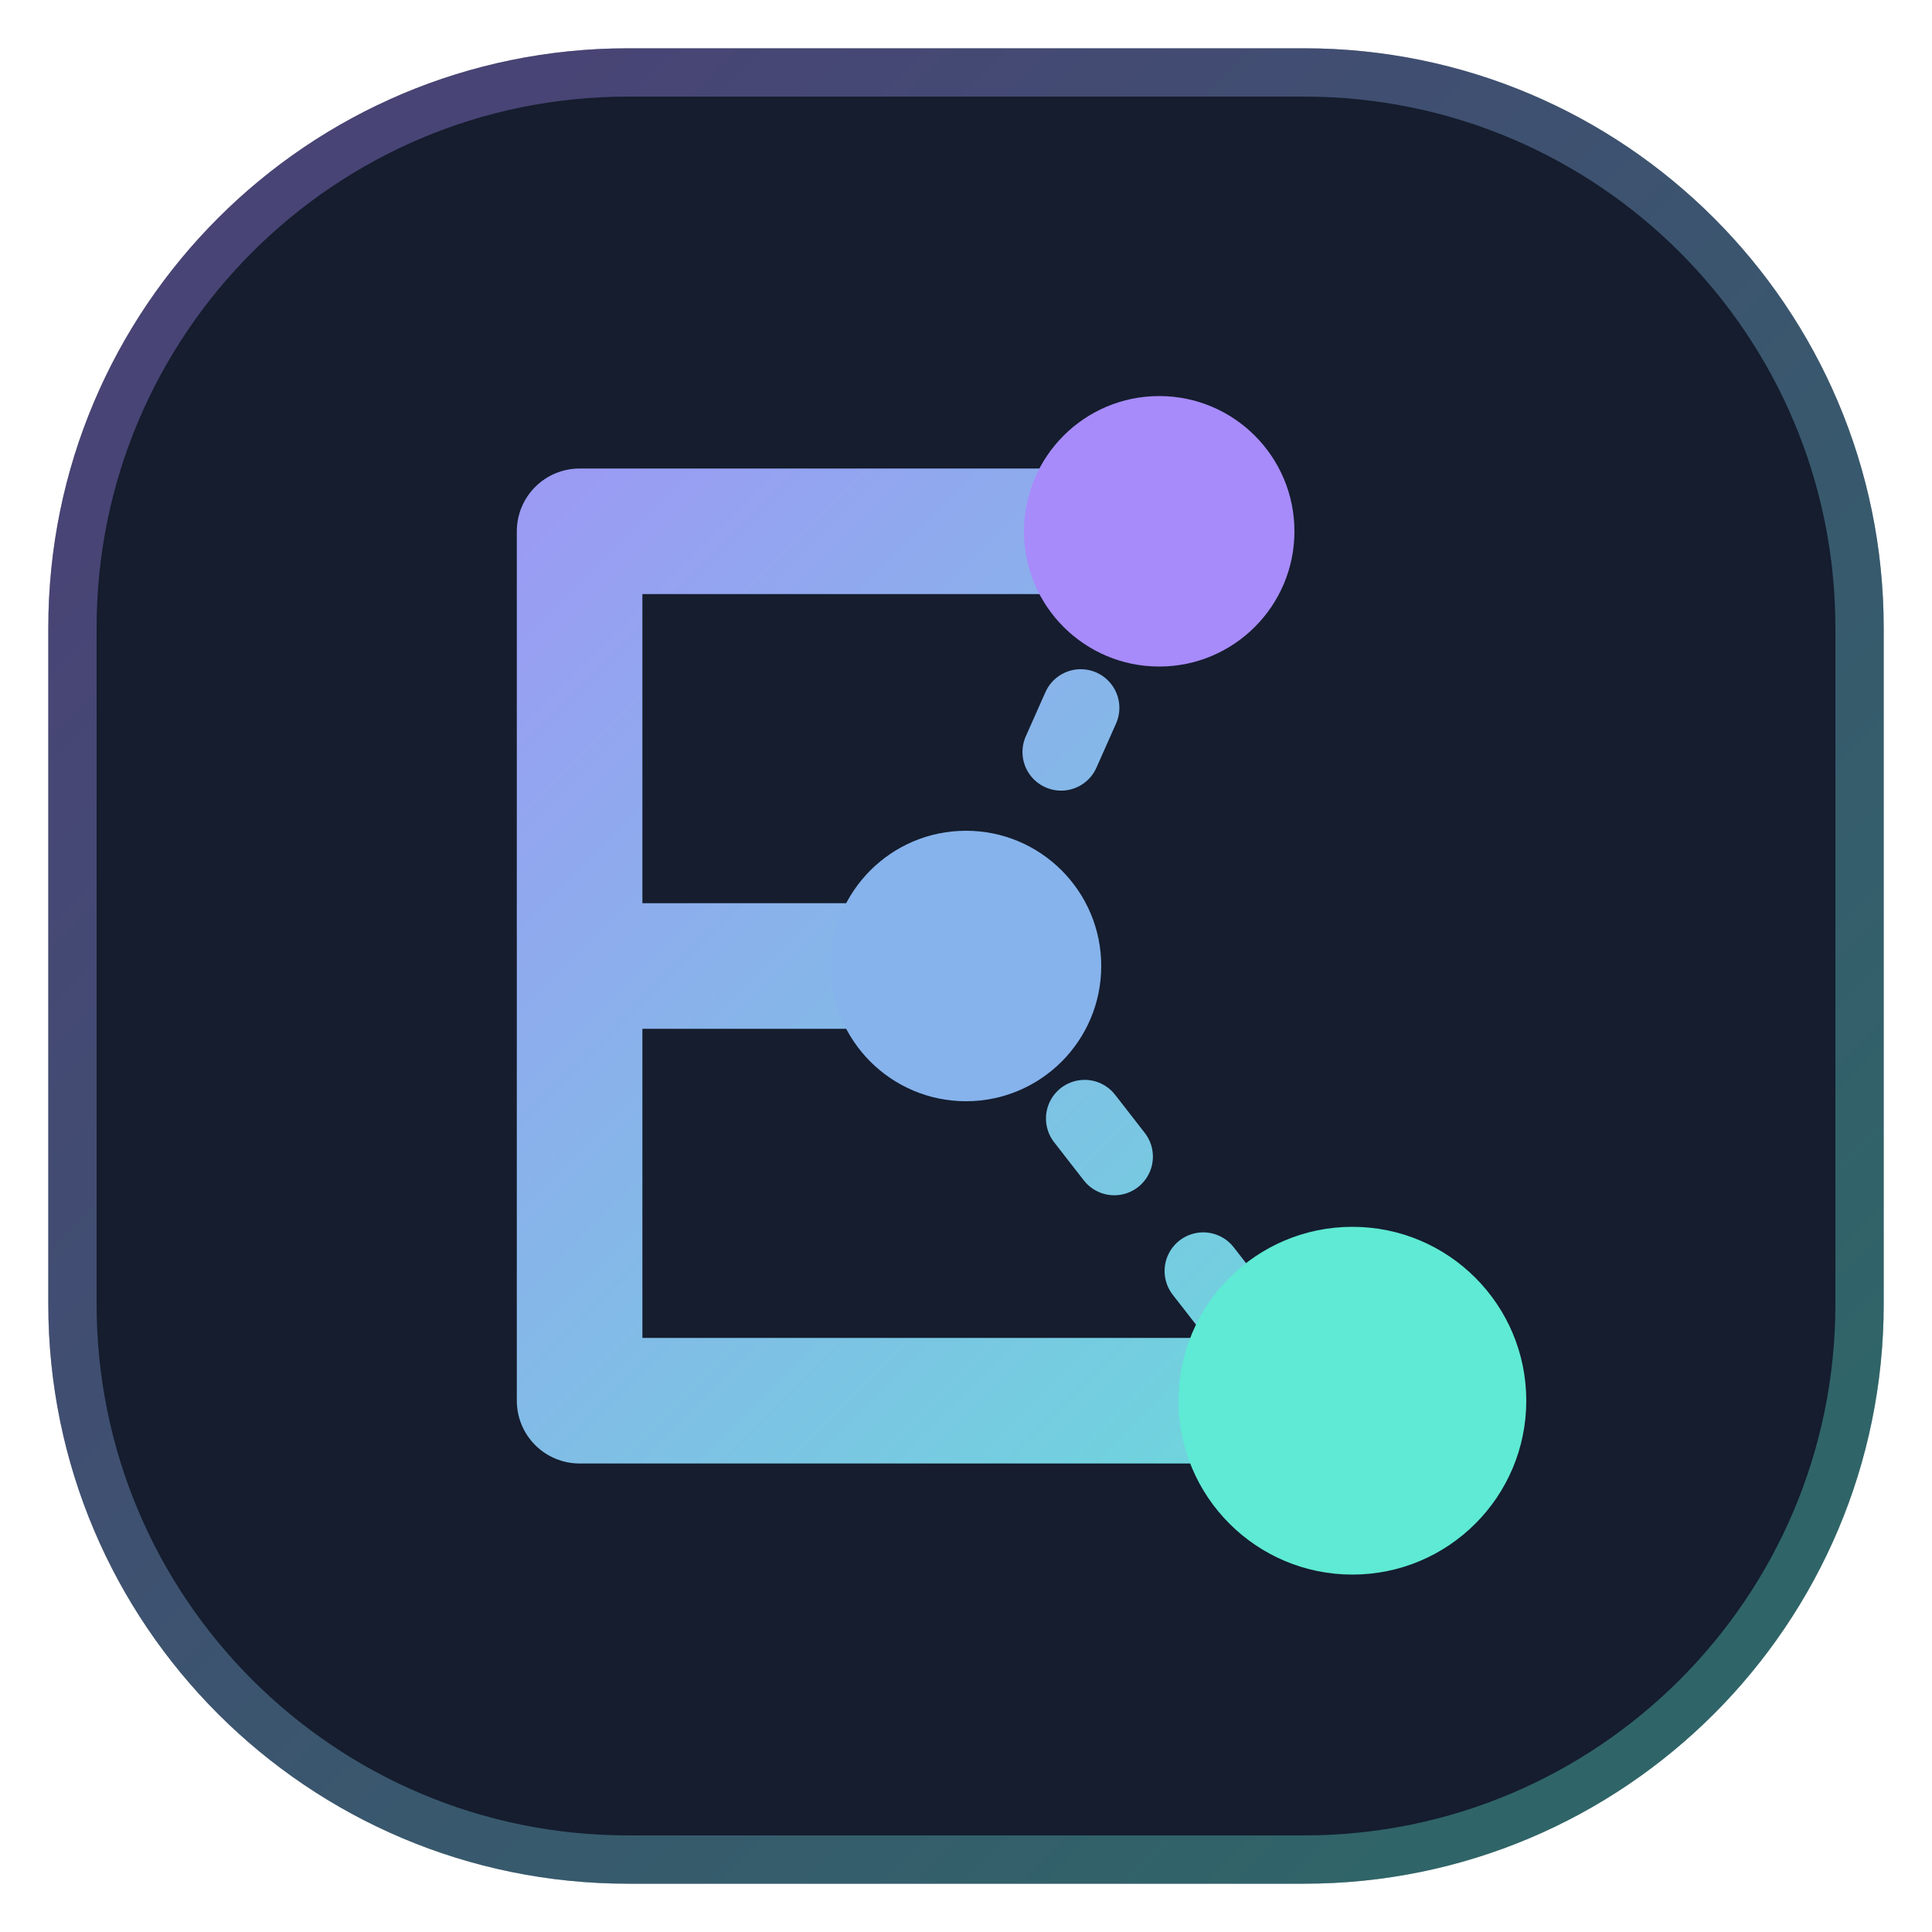
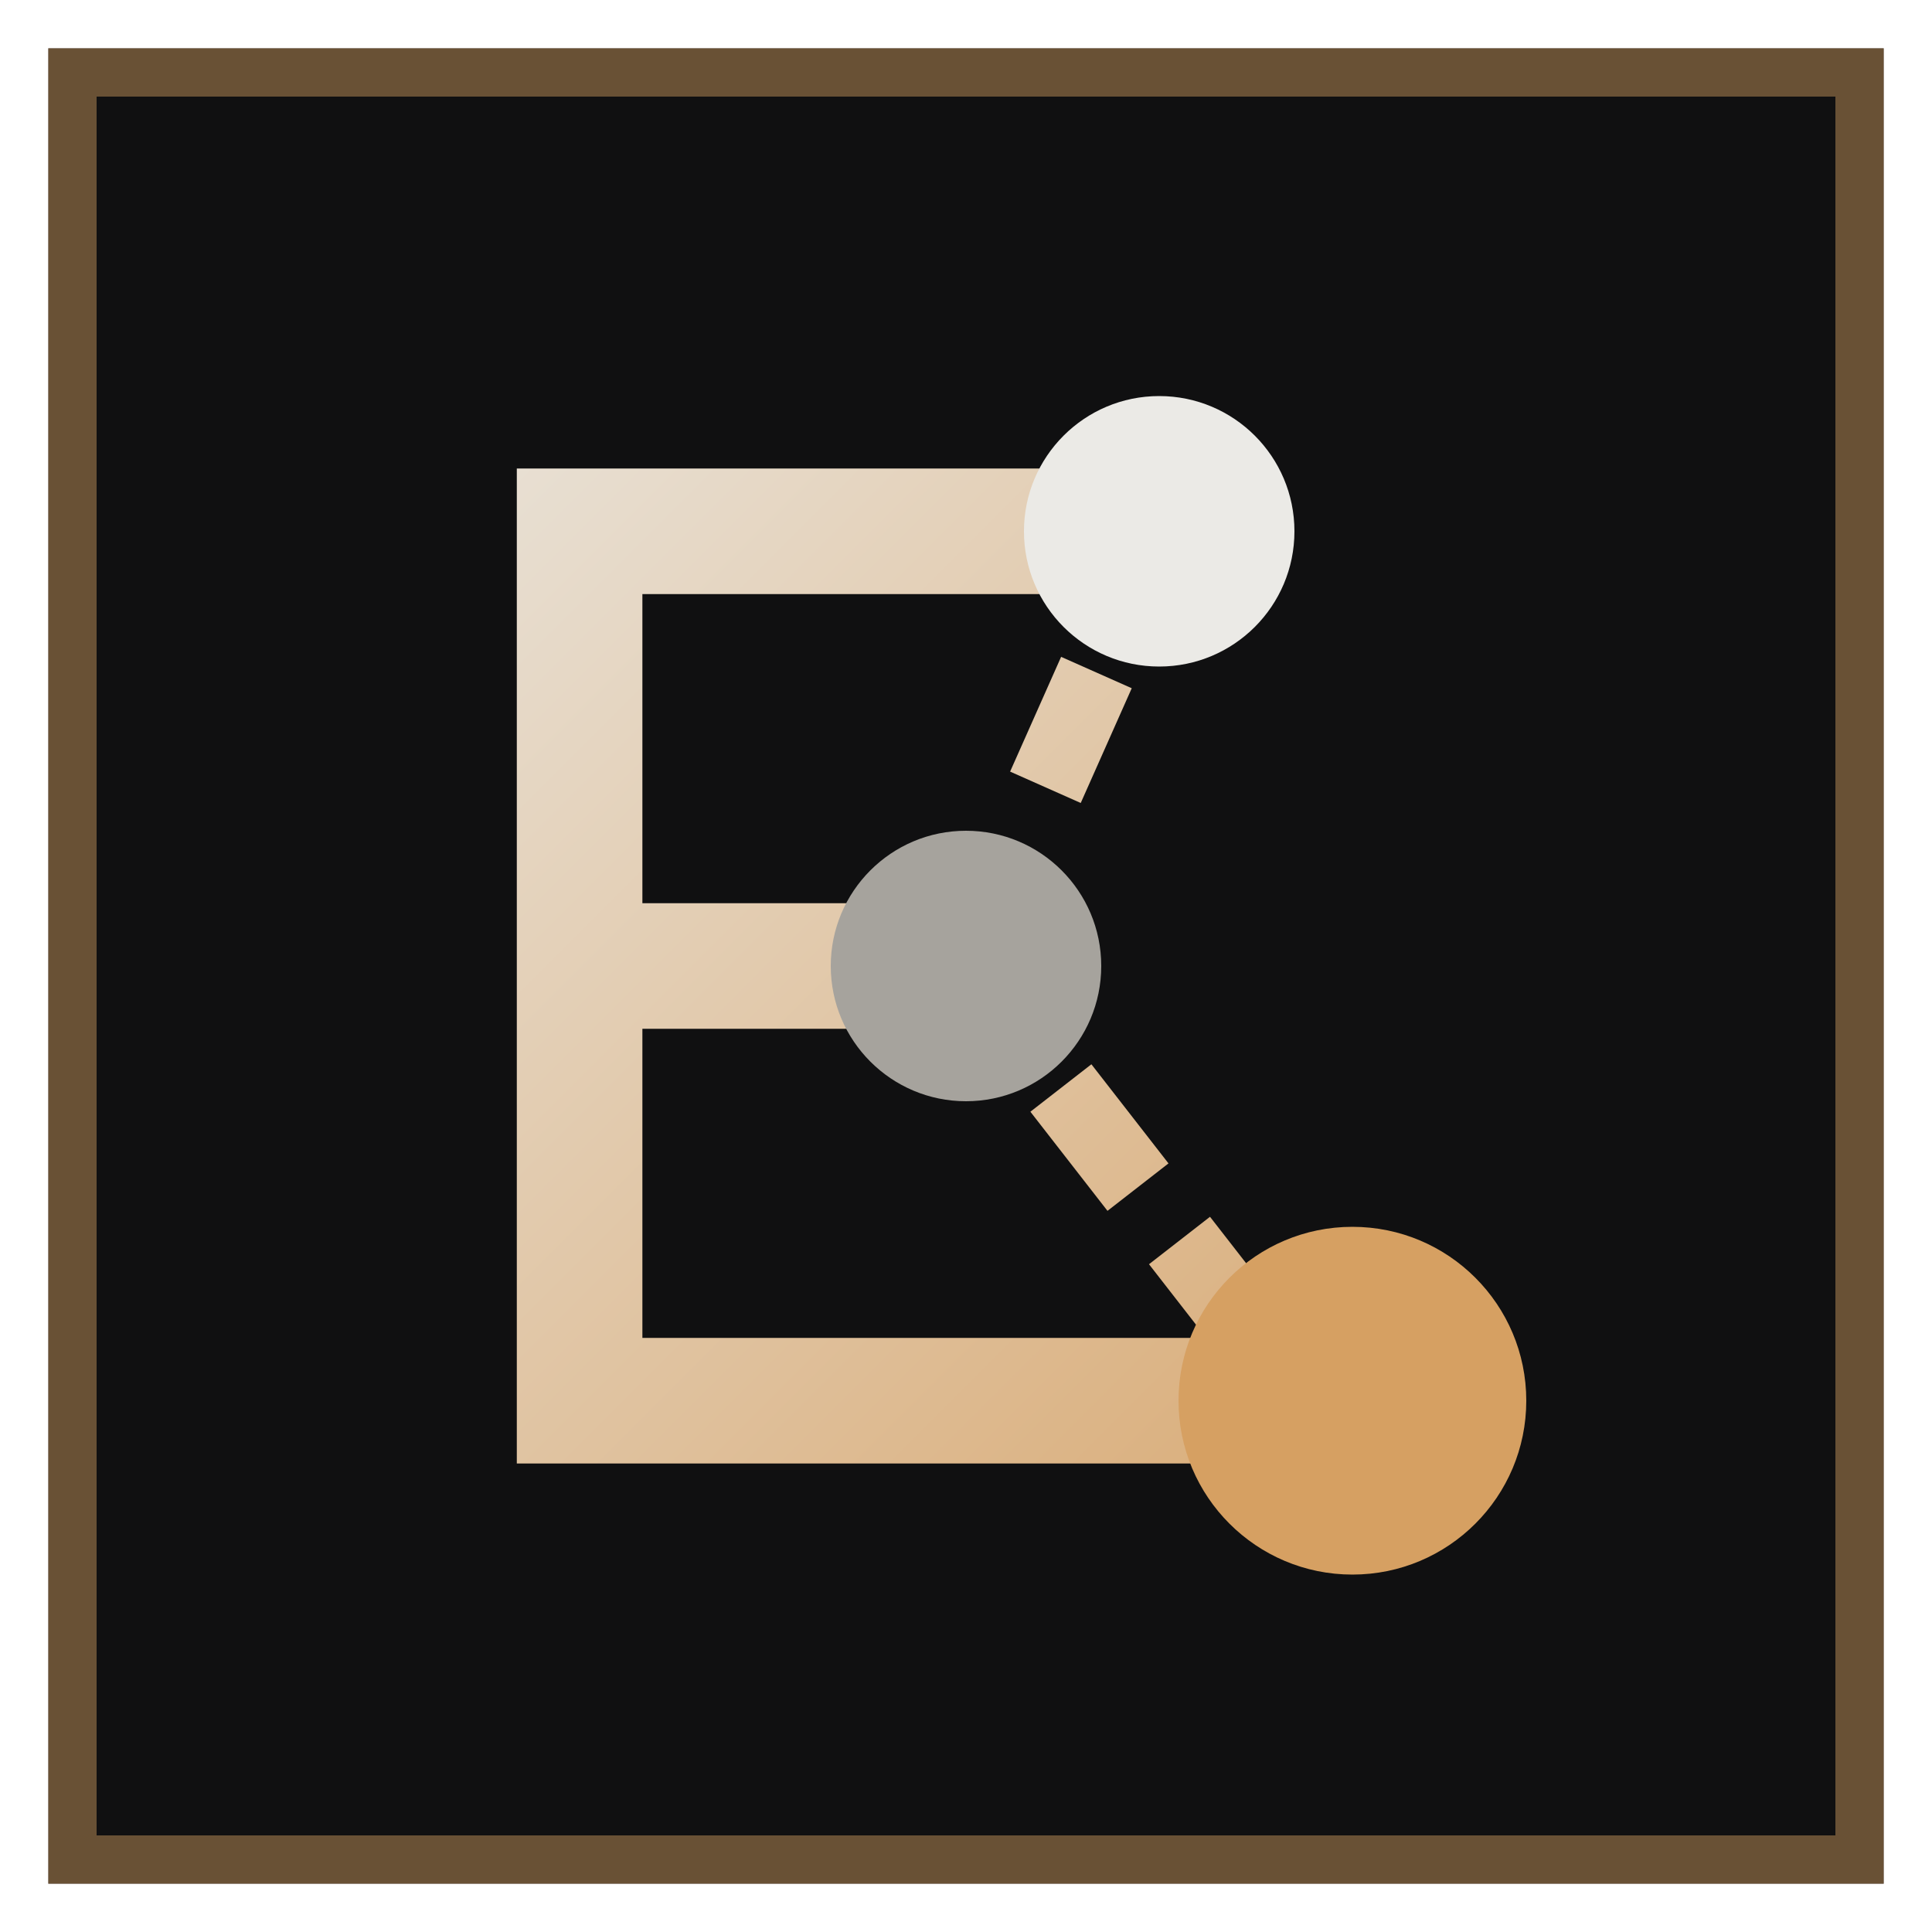
<svg xmlns="http://www.w3.org/2000/svg" viewBox="0 0 40 40">
  <defs>
    <linearGradient id="g" x1="6" y1="6" x2="34" y2="34" gradientUnits="userSpaceOnUse">
-       <stop stop-color="#A78BFA" />
-       <stop offset="1" stop-color="#5EEAD4" />
+       <stop stop-color="#EBEAE6" />
+       <stop offset="1" stop-color="#D6A062" />
    </linearGradient>
  </defs>
-   <rect x="1" y="1" width="38" height="38" rx="12" fill="#151D2E" />
-   <rect x="1.5" y="1.5" width="37" height="37" rx="11.5" fill="none" stroke="url(#g)" stroke-opacity=".35" />
-   <g fill="none" stroke="url(#g)" stroke-width="2.6" stroke-linecap="round" stroke-linejoin="round">
+   <rect x="1" y="1" width="38" height="38" fill="#101011" />
+   <rect x="1.5" y="1.5" width="37" height="37" fill="none" stroke="#D6A062" stroke-opacity=".45" />
+   <g fill="none" stroke="url(#g)" stroke-width="2.6" stroke-linecap="square" stroke-linejoin="miter">
    <path d="M12 11v18M12 11h11M12 20h7M12 29h13" />
    <path d="M24 11l-4 9M20 20l7 9" stroke-width="1.6" stroke-dasharray="1 3" />
  </g>
-   <circle cx="24" cy="11" r="2.8" fill="#A78BFA" />
-   <circle cx="20" cy="20" r="2.8" fill="#86B3EC" />
-   <circle cx="28" cy="29" r="3.6" fill="#5EEAD4" />
+   <circle cx="24" cy="11" r="2.8" fill="#EBEAE6" />
+   <circle cx="20" cy="20" r="2.8" fill="#A6A39D" />
+   <circle cx="28" cy="29" r="3.6" fill="#D6A062" />
</svg>
